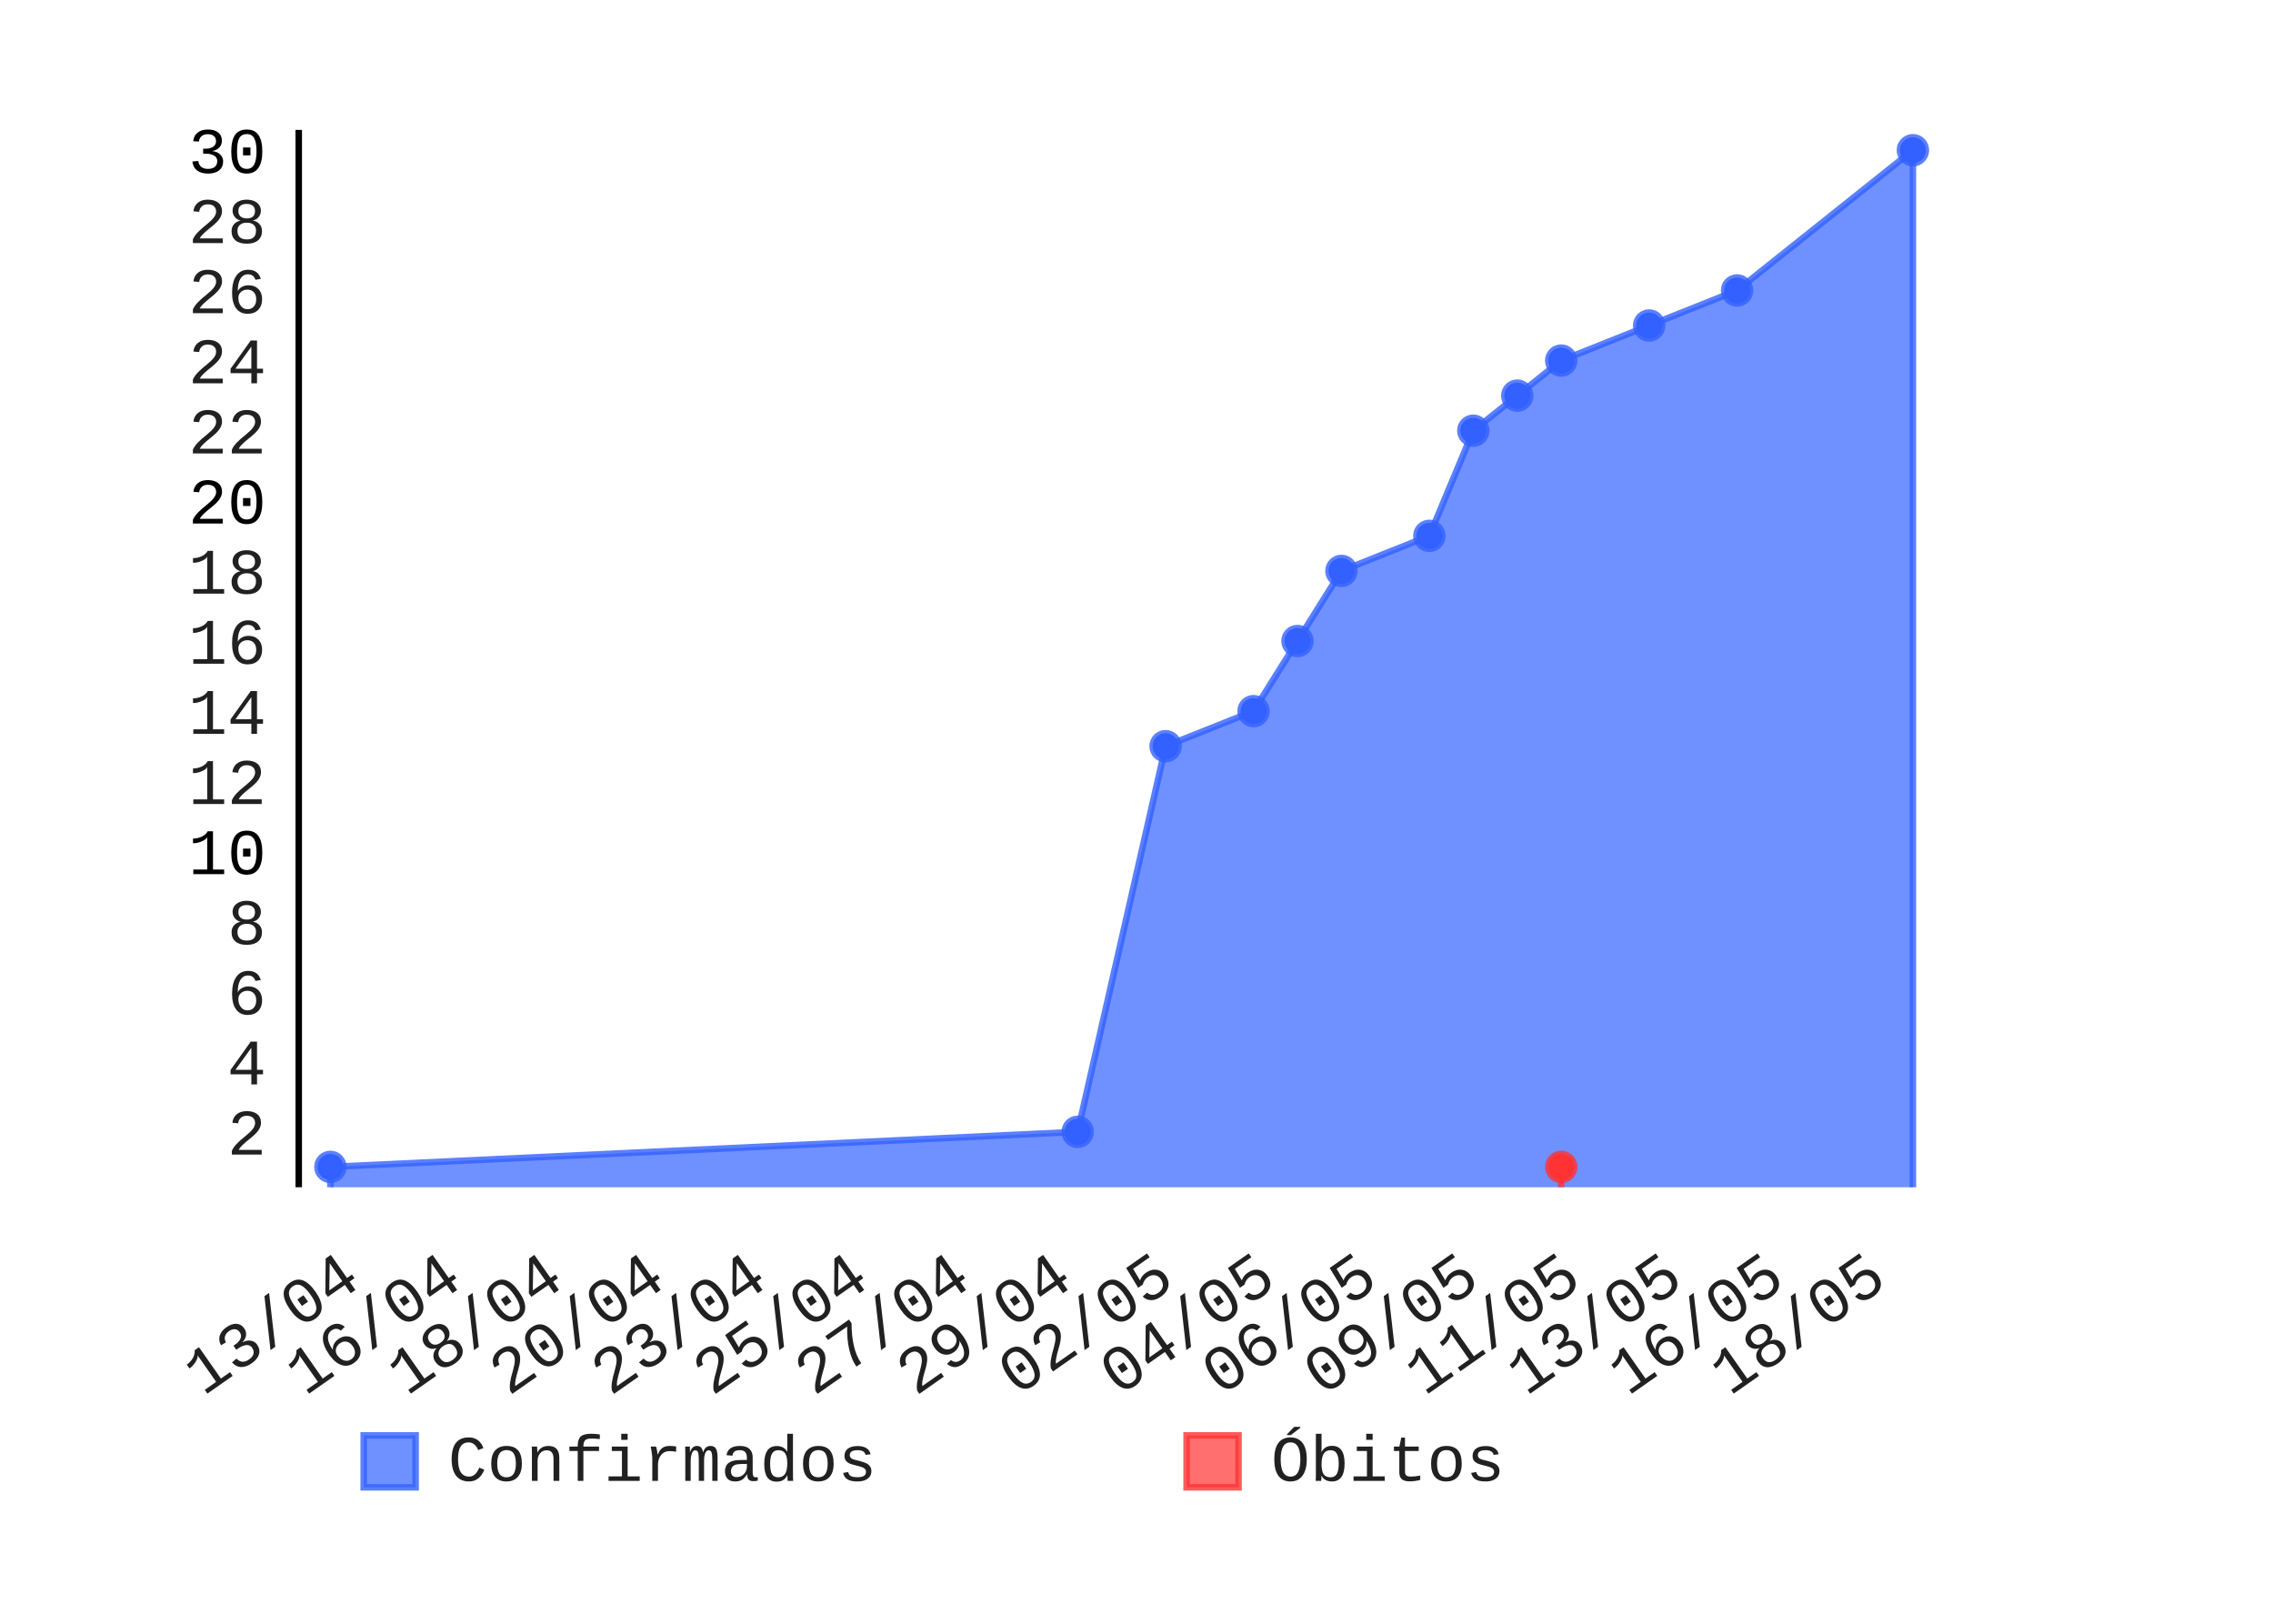
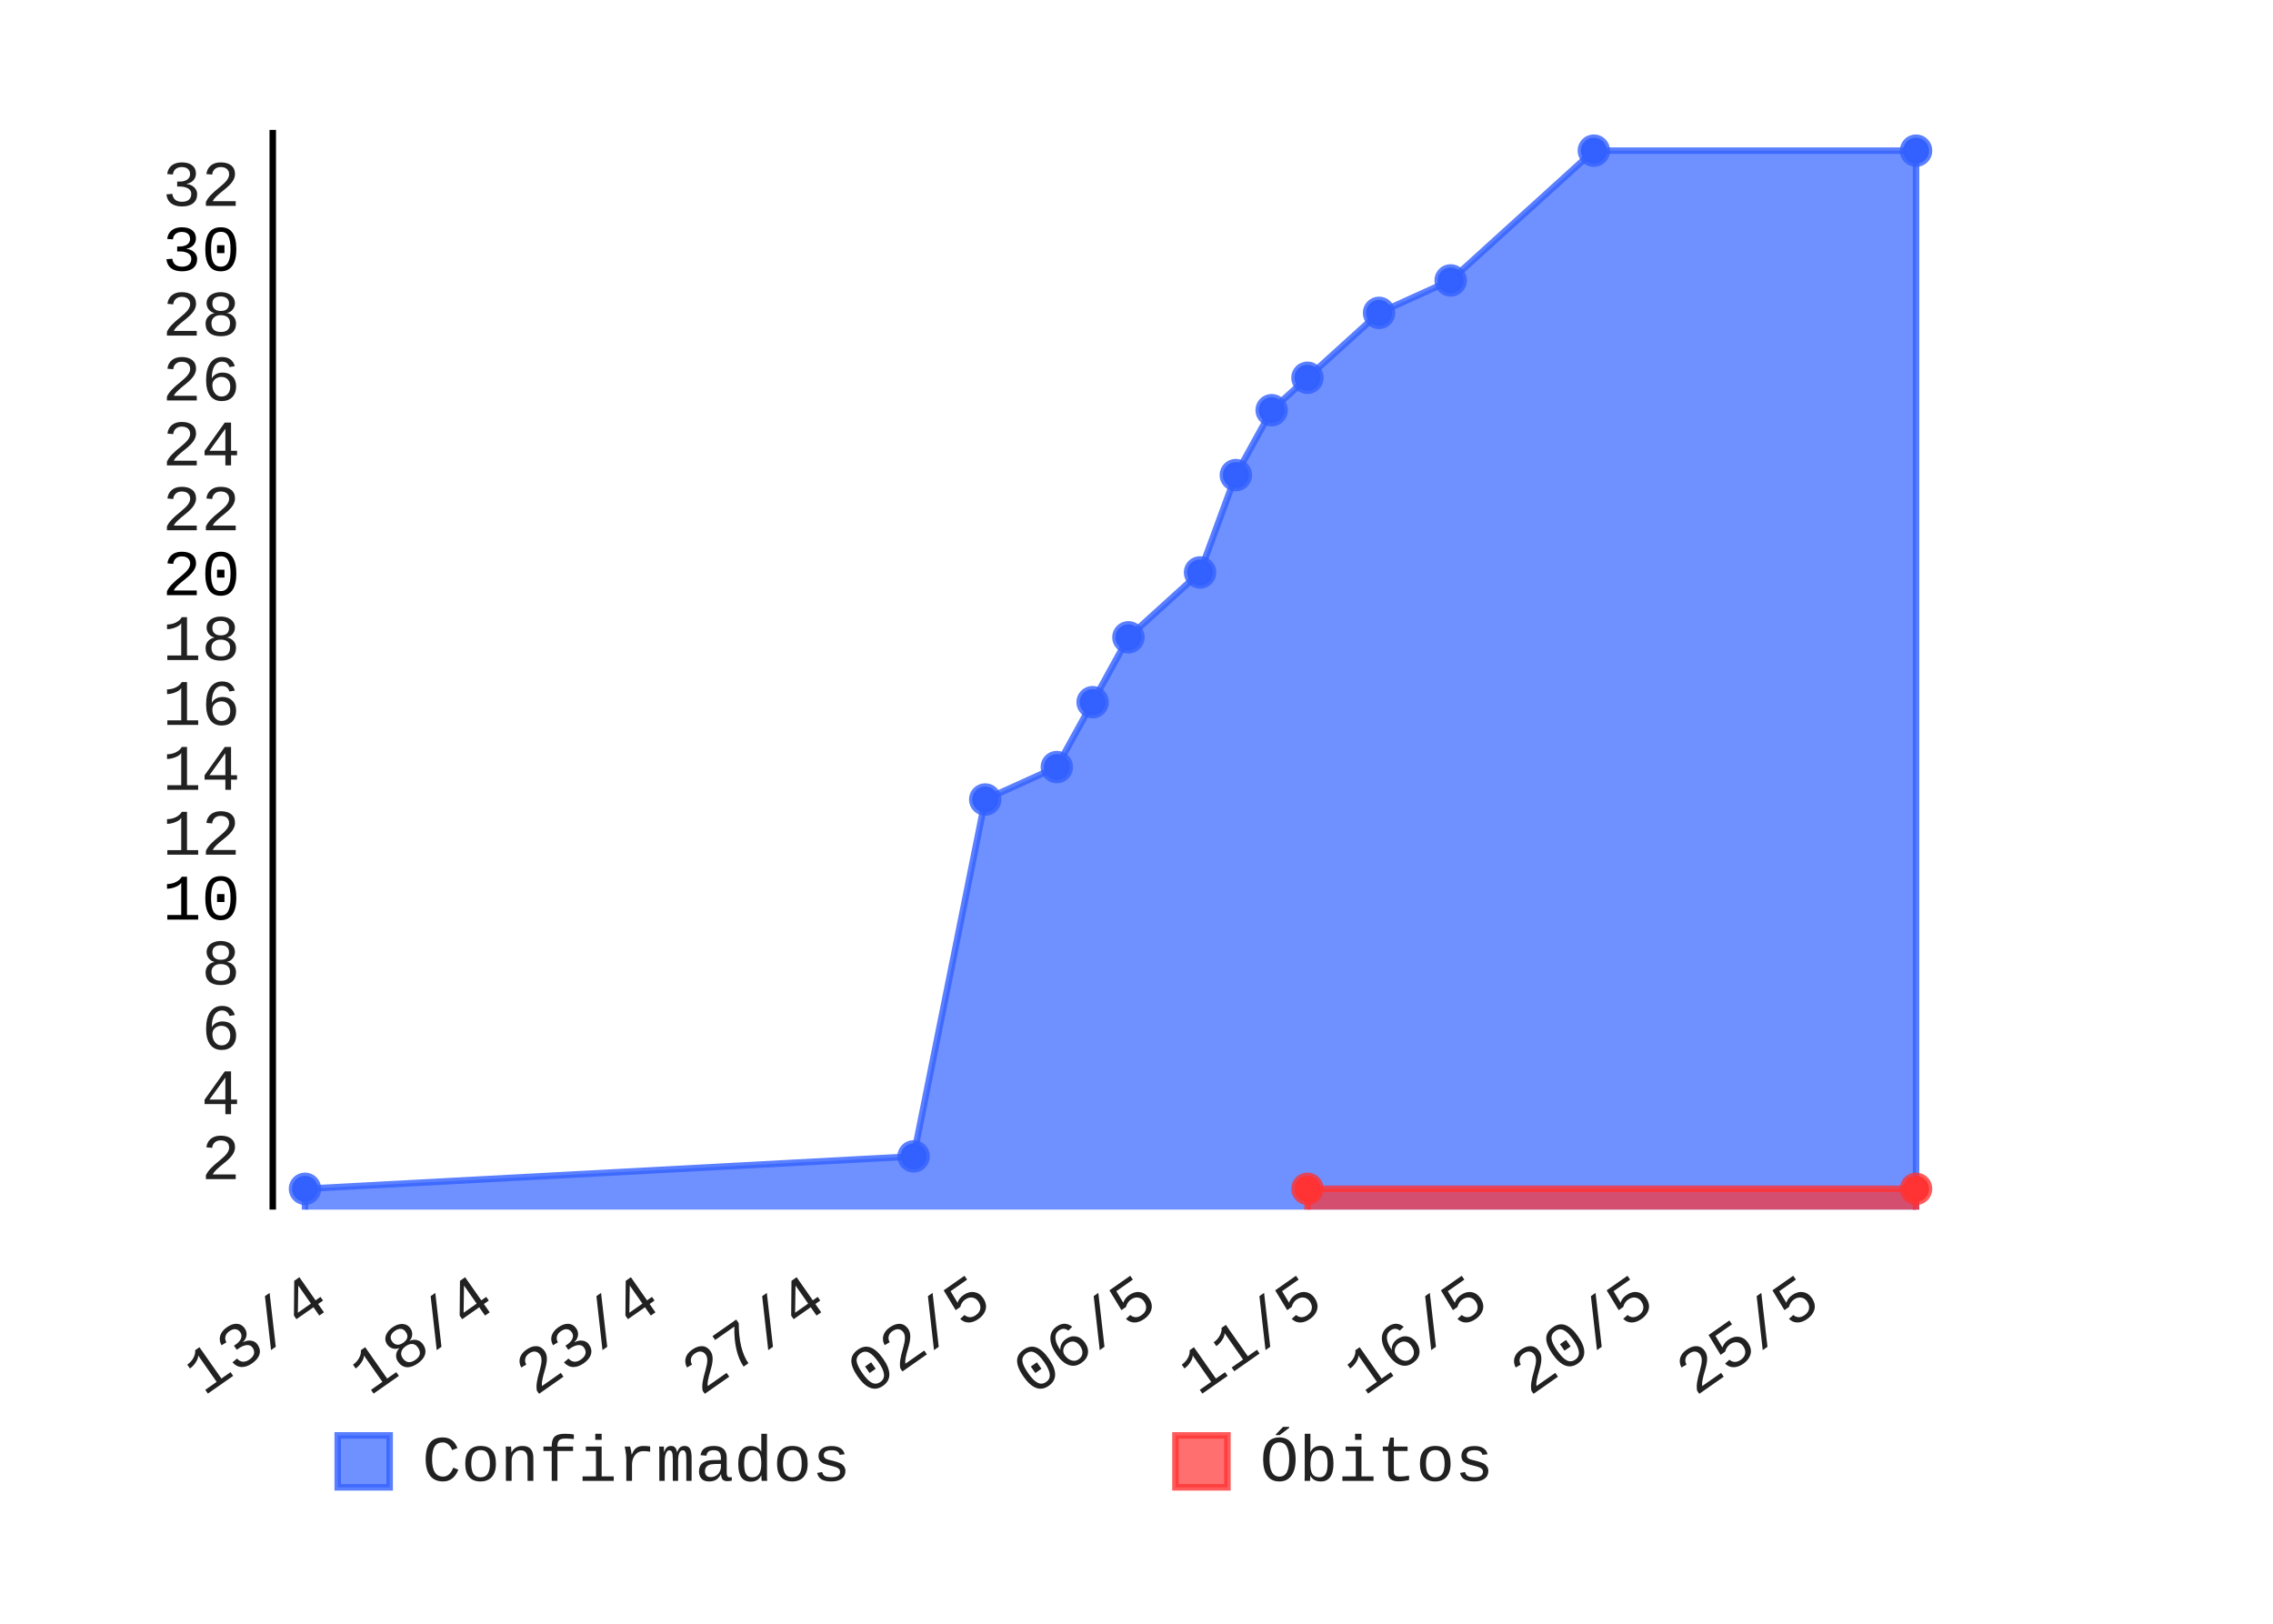
- <svg xmlns="http://www.w3.org/2000/svg" id="chart-4bf1b5f0-e7ff-45b3-91cc-f5e5efcb3e6f" class="pygal-chart" viewBox="0 0 350 250" width="350" height="250">
+ <svg xmlns="http://www.w3.org/2000/svg" id="chart-b7d7c6e9-17c5-4a25-81ac-634d85864cbe" class="pygal-chart" viewBox="0 0 350 250" width="350" height="250">
  <defs>
-     <style type="text/css">#chart-4bf1b5f0-e7ff-45b3-91cc-f5e5efcb3e6f{-webkit-user-select:none;-webkit-font-smoothing:antialiased;font-family:Consolas,"Liberation Mono",Menlo,Courier,monospace}#chart-4bf1b5f0-e7ff-45b3-91cc-f5e5efcb3e6f .title{font-family:Consolas,"Liberation Mono",Menlo,Courier,monospace;font-size:8px}#chart-4bf1b5f0-e7ff-45b3-91cc-f5e5efcb3e6f .legends .legend text{font-family:Consolas,"Liberation Mono",Menlo,Courier,monospace;font-size:10px}#chart-4bf1b5f0-e7ff-45b3-91cc-f5e5efcb3e6f .axis text{font-family:Consolas,"Liberation Mono",Menlo,Courier,monospace;font-size:10px}#chart-4bf1b5f0-e7ff-45b3-91cc-f5e5efcb3e6f .axis text.major{font-family:Consolas,"Liberation Mono",Menlo,Courier,monospace;font-size:10px}#chart-4bf1b5f0-e7ff-45b3-91cc-f5e5efcb3e6f .text-overlay text.value{font-family:Consolas,"Liberation Mono",Menlo,Courier,monospace;font-size:16px}#chart-4bf1b5f0-e7ff-45b3-91cc-f5e5efcb3e6f .text-overlay text.label{font-family:Consolas,"Liberation Mono",Menlo,Courier,monospace;font-size:10px}#chart-4bf1b5f0-e7ff-45b3-91cc-f5e5efcb3e6f .tooltip{font-family:Consolas,"Liberation Mono",Menlo,Courier,monospace;font-size:12px}#chart-4bf1b5f0-e7ff-45b3-91cc-f5e5efcb3e6f text.no_data{font-family:Consolas,"Liberation Mono",Menlo,Courier,monospace;font-size:64px}
- #chart-4bf1b5f0-e7ff-45b3-91cc-f5e5efcb3e6f{background-color:transparent}#chart-4bf1b5f0-e7ff-45b3-91cc-f5e5efcb3e6f path,#chart-4bf1b5f0-e7ff-45b3-91cc-f5e5efcb3e6f line,#chart-4bf1b5f0-e7ff-45b3-91cc-f5e5efcb3e6f rect,#chart-4bf1b5f0-e7ff-45b3-91cc-f5e5efcb3e6f circle{-webkit-transition:150ms;-moz-transition:150ms;transition:150ms}#chart-4bf1b5f0-e7ff-45b3-91cc-f5e5efcb3e6f .graph &gt; .background{fill:transparent}#chart-4bf1b5f0-e7ff-45b3-91cc-f5e5efcb3e6f .plot &gt; .background{fill:rgba(255,255,255,1)}#chart-4bf1b5f0-e7ff-45b3-91cc-f5e5efcb3e6f .graph{fill:rgba(0,0,0,.87)}#chart-4bf1b5f0-e7ff-45b3-91cc-f5e5efcb3e6f text.no_data{fill:rgba(0,0,0,1)}#chart-4bf1b5f0-e7ff-45b3-91cc-f5e5efcb3e6f .title{fill:rgba(0,0,0,1)}#chart-4bf1b5f0-e7ff-45b3-91cc-f5e5efcb3e6f .legends .legend text{fill:rgba(0,0,0,.87)}#chart-4bf1b5f0-e7ff-45b3-91cc-f5e5efcb3e6f .legends .legend:hover text{fill:rgba(0,0,0,1)}#chart-4bf1b5f0-e7ff-45b3-91cc-f5e5efcb3e6f .axis .line{stroke:rgba(0,0,0,1)}#chart-4bf1b5f0-e7ff-45b3-91cc-f5e5efcb3e6f .axis .guide.line{stroke:rgba(0,0,0,.54)}#chart-4bf1b5f0-e7ff-45b3-91cc-f5e5efcb3e6f .axis .major.line{stroke:rgba(0,0,0,.87)}#chart-4bf1b5f0-e7ff-45b3-91cc-f5e5efcb3e6f .axis text.major{fill:rgba(0,0,0,1)}#chart-4bf1b5f0-e7ff-45b3-91cc-f5e5efcb3e6f .axis.y .guides:hover .guide.line,#chart-4bf1b5f0-e7ff-45b3-91cc-f5e5efcb3e6f .line-graph .axis.x .guides:hover .guide.line,#chart-4bf1b5f0-e7ff-45b3-91cc-f5e5efcb3e6f .stackedline-graph .axis.x .guides:hover .guide.line,#chart-4bf1b5f0-e7ff-45b3-91cc-f5e5efcb3e6f .xy-graph .axis.x .guides:hover .guide.line{stroke:rgba(0,0,0,1)}#chart-4bf1b5f0-e7ff-45b3-91cc-f5e5efcb3e6f .axis .guides:hover text{fill:rgba(0,0,0,1)}#chart-4bf1b5f0-e7ff-45b3-91cc-f5e5efcb3e6f .reactive{fill-opacity:.7;stroke-opacity:.8}#chart-4bf1b5f0-e7ff-45b3-91cc-f5e5efcb3e6f .ci{stroke:rgba(0,0,0,.87)}#chart-4bf1b5f0-e7ff-45b3-91cc-f5e5efcb3e6f .reactive.active,#chart-4bf1b5f0-e7ff-45b3-91cc-f5e5efcb3e6f .active .reactive{fill-opacity:.8;stroke-opacity:.9;stroke-width:4}#chart-4bf1b5f0-e7ff-45b3-91cc-f5e5efcb3e6f .ci .reactive.active{stroke-width:1.5}#chart-4bf1b5f0-e7ff-45b3-91cc-f5e5efcb3e6f .series text{fill:rgba(0,0,0,1)}#chart-4bf1b5f0-e7ff-45b3-91cc-f5e5efcb3e6f .tooltip rect{fill:rgba(255,255,255,1);stroke:rgba(0,0,0,1);-webkit-transition:opacity 150ms;-moz-transition:opacity 150ms;transition:opacity 150ms}#chart-4bf1b5f0-e7ff-45b3-91cc-f5e5efcb3e6f .tooltip .label{fill:rgba(0,0,0,.87)}#chart-4bf1b5f0-e7ff-45b3-91cc-f5e5efcb3e6f .tooltip .label{fill:rgba(0,0,0,.87)}#chart-4bf1b5f0-e7ff-45b3-91cc-f5e5efcb3e6f .tooltip .legend{font-size:.8em;fill:rgba(0,0,0,.54)}#chart-4bf1b5f0-e7ff-45b3-91cc-f5e5efcb3e6f .tooltip .x_label{font-size:.6em;fill:rgba(0,0,0,1)}#chart-4bf1b5f0-e7ff-45b3-91cc-f5e5efcb3e6f .tooltip .xlink{font-size:.5em;text-decoration:underline}#chart-4bf1b5f0-e7ff-45b3-91cc-f5e5efcb3e6f .tooltip .value{font-size:1.5em}#chart-4bf1b5f0-e7ff-45b3-91cc-f5e5efcb3e6f .bound{font-size:.5em}#chart-4bf1b5f0-e7ff-45b3-91cc-f5e5efcb3e6f .max-value{font-size:.75em;fill:rgba(0,0,0,.54)}#chart-4bf1b5f0-e7ff-45b3-91cc-f5e5efcb3e6f .map-element{fill:rgba(255,255,255,1);stroke:rgba(0,0,0,.54) !important}#chart-4bf1b5f0-e7ff-45b3-91cc-f5e5efcb3e6f .map-element .reactive{fill-opacity:inherit;stroke-opacity:inherit}#chart-4bf1b5f0-e7ff-45b3-91cc-f5e5efcb3e6f .color-0,#chart-4bf1b5f0-e7ff-45b3-91cc-f5e5efcb3e6f .color-0 a:visited{stroke:#3361FF;fill:#3361FF}#chart-4bf1b5f0-e7ff-45b3-91cc-f5e5efcb3e6f .color-1,#chart-4bf1b5f0-e7ff-45b3-91cc-f5e5efcb3e6f .color-1 a:visited{stroke:#FF3333;fill:#FF3333}#chart-4bf1b5f0-e7ff-45b3-91cc-f5e5efcb3e6f .text-overlay .color-0 text{fill:black}#chart-4bf1b5f0-e7ff-45b3-91cc-f5e5efcb3e6f .text-overlay .color-1 text{fill:black}
- #chart-4bf1b5f0-e7ff-45b3-91cc-f5e5efcb3e6f text.no_data{text-anchor:middle}#chart-4bf1b5f0-e7ff-45b3-91cc-f5e5efcb3e6f .guide.line{fill:none}#chart-4bf1b5f0-e7ff-45b3-91cc-f5e5efcb3e6f .centered{text-anchor:middle}#chart-4bf1b5f0-e7ff-45b3-91cc-f5e5efcb3e6f .title{text-anchor:middle}#chart-4bf1b5f0-e7ff-45b3-91cc-f5e5efcb3e6f .legends .legend text{fill-opacity:1}#chart-4bf1b5f0-e7ff-45b3-91cc-f5e5efcb3e6f .axis.x text{text-anchor:middle}#chart-4bf1b5f0-e7ff-45b3-91cc-f5e5efcb3e6f .axis.x:not(.web) text[transform]{text-anchor:start}#chart-4bf1b5f0-e7ff-45b3-91cc-f5e5efcb3e6f .axis.x:not(.web) text[transform].backwards{text-anchor:end}#chart-4bf1b5f0-e7ff-45b3-91cc-f5e5efcb3e6f .axis.y text{text-anchor:end}#chart-4bf1b5f0-e7ff-45b3-91cc-f5e5efcb3e6f .axis.y text[transform].backwards{text-anchor:start}#chart-4bf1b5f0-e7ff-45b3-91cc-f5e5efcb3e6f .axis.y2 text{text-anchor:start}#chart-4bf1b5f0-e7ff-45b3-91cc-f5e5efcb3e6f .axis.y2 text[transform].backwards{text-anchor:end}#chart-4bf1b5f0-e7ff-45b3-91cc-f5e5efcb3e6f .axis .guide.line{stroke-dasharray:4,4}#chart-4bf1b5f0-e7ff-45b3-91cc-f5e5efcb3e6f .axis .major.guide.line{stroke-dasharray:6,6}#chart-4bf1b5f0-e7ff-45b3-91cc-f5e5efcb3e6f .horizontal .axis.y .guide.line,#chart-4bf1b5f0-e7ff-45b3-91cc-f5e5efcb3e6f .horizontal .axis.y2 .guide.line,#chart-4bf1b5f0-e7ff-45b3-91cc-f5e5efcb3e6f .vertical .axis.x .guide.line{opacity:0}#chart-4bf1b5f0-e7ff-45b3-91cc-f5e5efcb3e6f .horizontal .axis.always_show .guide.line,#chart-4bf1b5f0-e7ff-45b3-91cc-f5e5efcb3e6f .vertical .axis.always_show .guide.line{opacity:1 !important}#chart-4bf1b5f0-e7ff-45b3-91cc-f5e5efcb3e6f .axis.y .guides:hover .guide.line,#chart-4bf1b5f0-e7ff-45b3-91cc-f5e5efcb3e6f .axis.y2 .guides:hover .guide.line,#chart-4bf1b5f0-e7ff-45b3-91cc-f5e5efcb3e6f .axis.x .guides:hover .guide.line{opacity:1}#chart-4bf1b5f0-e7ff-45b3-91cc-f5e5efcb3e6f .axis .guides:hover text{opacity:1}#chart-4bf1b5f0-e7ff-45b3-91cc-f5e5efcb3e6f .nofill{fill:none}#chart-4bf1b5f0-e7ff-45b3-91cc-f5e5efcb3e6f .subtle-fill{fill-opacity:.2}#chart-4bf1b5f0-e7ff-45b3-91cc-f5e5efcb3e6f .dot{stroke-width:1px;fill-opacity:1}#chart-4bf1b5f0-e7ff-45b3-91cc-f5e5efcb3e6f .dot.active{stroke-width:5px}#chart-4bf1b5f0-e7ff-45b3-91cc-f5e5efcb3e6f .dot.negative{fill:transparent}#chart-4bf1b5f0-e7ff-45b3-91cc-f5e5efcb3e6f text,#chart-4bf1b5f0-e7ff-45b3-91cc-f5e5efcb3e6f tspan{stroke:none !important}#chart-4bf1b5f0-e7ff-45b3-91cc-f5e5efcb3e6f .series text.active{opacity:1}#chart-4bf1b5f0-e7ff-45b3-91cc-f5e5efcb3e6f .tooltip rect{fill-opacity:.95;stroke-width:.5}#chart-4bf1b5f0-e7ff-45b3-91cc-f5e5efcb3e6f .tooltip text{fill-opacity:1}#chart-4bf1b5f0-e7ff-45b3-91cc-f5e5efcb3e6f .showable{visibility:hidden}#chart-4bf1b5f0-e7ff-45b3-91cc-f5e5efcb3e6f .showable.shown{visibility:visible}#chart-4bf1b5f0-e7ff-45b3-91cc-f5e5efcb3e6f .gauge-background{fill:rgba(229,229,229,1);stroke:none}#chart-4bf1b5f0-e7ff-45b3-91cc-f5e5efcb3e6f .bg-lines{stroke:transparent;stroke-width:2px}</style>
+     <style type="text/css">#chart-b7d7c6e9-17c5-4a25-81ac-634d85864cbe{-webkit-user-select:none;-webkit-font-smoothing:antialiased;font-family:Consolas,"Liberation Mono",Menlo,Courier,monospace}#chart-b7d7c6e9-17c5-4a25-81ac-634d85864cbe .title{font-family:Consolas,"Liberation Mono",Menlo,Courier,monospace;font-size:8px}#chart-b7d7c6e9-17c5-4a25-81ac-634d85864cbe .legends .legend text{font-family:Consolas,"Liberation Mono",Menlo,Courier,monospace;font-size:10px}#chart-b7d7c6e9-17c5-4a25-81ac-634d85864cbe .axis text{font-family:Consolas,"Liberation Mono",Menlo,Courier,monospace;font-size:10px}#chart-b7d7c6e9-17c5-4a25-81ac-634d85864cbe .axis text.major{font-family:Consolas,"Liberation Mono",Menlo,Courier,monospace;font-size:10px}#chart-b7d7c6e9-17c5-4a25-81ac-634d85864cbe .text-overlay text.value{font-family:Consolas,"Liberation Mono",Menlo,Courier,monospace;font-size:16px}#chart-b7d7c6e9-17c5-4a25-81ac-634d85864cbe .text-overlay text.label{font-family:Consolas,"Liberation Mono",Menlo,Courier,monospace;font-size:10px}#chart-b7d7c6e9-17c5-4a25-81ac-634d85864cbe .tooltip{font-family:Consolas,"Liberation Mono",Menlo,Courier,monospace;font-size:12px}#chart-b7d7c6e9-17c5-4a25-81ac-634d85864cbe text.no_data{font-family:Consolas,"Liberation Mono",Menlo,Courier,monospace;font-size:64px}
+ #chart-b7d7c6e9-17c5-4a25-81ac-634d85864cbe{background-color:transparent}#chart-b7d7c6e9-17c5-4a25-81ac-634d85864cbe path,#chart-b7d7c6e9-17c5-4a25-81ac-634d85864cbe line,#chart-b7d7c6e9-17c5-4a25-81ac-634d85864cbe rect,#chart-b7d7c6e9-17c5-4a25-81ac-634d85864cbe circle{-webkit-transition:150ms;-moz-transition:150ms;transition:150ms}#chart-b7d7c6e9-17c5-4a25-81ac-634d85864cbe .graph &gt; .background{fill:transparent}#chart-b7d7c6e9-17c5-4a25-81ac-634d85864cbe .plot &gt; .background{fill:rgba(255,255,255,1)}#chart-b7d7c6e9-17c5-4a25-81ac-634d85864cbe .graph{fill:rgba(0,0,0,.87)}#chart-b7d7c6e9-17c5-4a25-81ac-634d85864cbe text.no_data{fill:rgba(0,0,0,1)}#chart-b7d7c6e9-17c5-4a25-81ac-634d85864cbe .title{fill:rgba(0,0,0,1)}#chart-b7d7c6e9-17c5-4a25-81ac-634d85864cbe .legends .legend text{fill:rgba(0,0,0,.87)}#chart-b7d7c6e9-17c5-4a25-81ac-634d85864cbe .legends .legend:hover text{fill:rgba(0,0,0,1)}#chart-b7d7c6e9-17c5-4a25-81ac-634d85864cbe .axis .line{stroke:rgba(0,0,0,1)}#chart-b7d7c6e9-17c5-4a25-81ac-634d85864cbe .axis .guide.line{stroke:rgba(0,0,0,.54)}#chart-b7d7c6e9-17c5-4a25-81ac-634d85864cbe .axis .major.line{stroke:rgba(0,0,0,.87)}#chart-b7d7c6e9-17c5-4a25-81ac-634d85864cbe .axis text.major{fill:rgba(0,0,0,1)}#chart-b7d7c6e9-17c5-4a25-81ac-634d85864cbe .axis.y .guides:hover .guide.line,#chart-b7d7c6e9-17c5-4a25-81ac-634d85864cbe .line-graph .axis.x .guides:hover .guide.line,#chart-b7d7c6e9-17c5-4a25-81ac-634d85864cbe .stackedline-graph .axis.x .guides:hover .guide.line,#chart-b7d7c6e9-17c5-4a25-81ac-634d85864cbe .xy-graph .axis.x .guides:hover .guide.line{stroke:rgba(0,0,0,1)}#chart-b7d7c6e9-17c5-4a25-81ac-634d85864cbe .axis .guides:hover text{fill:rgba(0,0,0,1)}#chart-b7d7c6e9-17c5-4a25-81ac-634d85864cbe .reactive{fill-opacity:.7;stroke-opacity:.8}#chart-b7d7c6e9-17c5-4a25-81ac-634d85864cbe .ci{stroke:rgba(0,0,0,.87)}#chart-b7d7c6e9-17c5-4a25-81ac-634d85864cbe .reactive.active,#chart-b7d7c6e9-17c5-4a25-81ac-634d85864cbe .active .reactive{fill-opacity:.8;stroke-opacity:.9;stroke-width:4}#chart-b7d7c6e9-17c5-4a25-81ac-634d85864cbe .ci .reactive.active{stroke-width:1.5}#chart-b7d7c6e9-17c5-4a25-81ac-634d85864cbe .series text{fill:rgba(0,0,0,1)}#chart-b7d7c6e9-17c5-4a25-81ac-634d85864cbe .tooltip rect{fill:rgba(255,255,255,1);stroke:rgba(0,0,0,1);-webkit-transition:opacity 150ms;-moz-transition:opacity 150ms;transition:opacity 150ms}#chart-b7d7c6e9-17c5-4a25-81ac-634d85864cbe .tooltip .label{fill:rgba(0,0,0,.87)}#chart-b7d7c6e9-17c5-4a25-81ac-634d85864cbe .tooltip .label{fill:rgba(0,0,0,.87)}#chart-b7d7c6e9-17c5-4a25-81ac-634d85864cbe .tooltip .legend{font-size:.8em;fill:rgba(0,0,0,.54)}#chart-b7d7c6e9-17c5-4a25-81ac-634d85864cbe .tooltip .x_label{font-size:.6em;fill:rgba(0,0,0,1)}#chart-b7d7c6e9-17c5-4a25-81ac-634d85864cbe .tooltip .xlink{font-size:.5em;text-decoration:underline}#chart-b7d7c6e9-17c5-4a25-81ac-634d85864cbe .tooltip .value{font-size:1.5em}#chart-b7d7c6e9-17c5-4a25-81ac-634d85864cbe .bound{font-size:.5em}#chart-b7d7c6e9-17c5-4a25-81ac-634d85864cbe .max-value{font-size:.75em;fill:rgba(0,0,0,.54)}#chart-b7d7c6e9-17c5-4a25-81ac-634d85864cbe .map-element{fill:rgba(255,255,255,1);stroke:rgba(0,0,0,.54) !important}#chart-b7d7c6e9-17c5-4a25-81ac-634d85864cbe .map-element .reactive{fill-opacity:inherit;stroke-opacity:inherit}#chart-b7d7c6e9-17c5-4a25-81ac-634d85864cbe .color-0,#chart-b7d7c6e9-17c5-4a25-81ac-634d85864cbe .color-0 a:visited{stroke:#3361FF;fill:#3361FF}#chart-b7d7c6e9-17c5-4a25-81ac-634d85864cbe .color-1,#chart-b7d7c6e9-17c5-4a25-81ac-634d85864cbe .color-1 a:visited{stroke:#FF3333;fill:#FF3333}#chart-b7d7c6e9-17c5-4a25-81ac-634d85864cbe .text-overlay .color-0 text{fill:black}#chart-b7d7c6e9-17c5-4a25-81ac-634d85864cbe .text-overlay .color-1 text{fill:black}
+ #chart-b7d7c6e9-17c5-4a25-81ac-634d85864cbe text.no_data{text-anchor:middle}#chart-b7d7c6e9-17c5-4a25-81ac-634d85864cbe .guide.line{fill:none}#chart-b7d7c6e9-17c5-4a25-81ac-634d85864cbe .centered{text-anchor:middle}#chart-b7d7c6e9-17c5-4a25-81ac-634d85864cbe .title{text-anchor:middle}#chart-b7d7c6e9-17c5-4a25-81ac-634d85864cbe .legends .legend text{fill-opacity:1}#chart-b7d7c6e9-17c5-4a25-81ac-634d85864cbe .axis.x text{text-anchor:middle}#chart-b7d7c6e9-17c5-4a25-81ac-634d85864cbe .axis.x:not(.web) text[transform]{text-anchor:start}#chart-b7d7c6e9-17c5-4a25-81ac-634d85864cbe .axis.x:not(.web) text[transform].backwards{text-anchor:end}#chart-b7d7c6e9-17c5-4a25-81ac-634d85864cbe .axis.y text{text-anchor:end}#chart-b7d7c6e9-17c5-4a25-81ac-634d85864cbe .axis.y text[transform].backwards{text-anchor:start}#chart-b7d7c6e9-17c5-4a25-81ac-634d85864cbe .axis.y2 text{text-anchor:start}#chart-b7d7c6e9-17c5-4a25-81ac-634d85864cbe .axis.y2 text[transform].backwards{text-anchor:end}#chart-b7d7c6e9-17c5-4a25-81ac-634d85864cbe .axis .guide.line{stroke-dasharray:4,4}#chart-b7d7c6e9-17c5-4a25-81ac-634d85864cbe .axis .major.guide.line{stroke-dasharray:6,6}#chart-b7d7c6e9-17c5-4a25-81ac-634d85864cbe .horizontal .axis.y .guide.line,#chart-b7d7c6e9-17c5-4a25-81ac-634d85864cbe .horizontal .axis.y2 .guide.line,#chart-b7d7c6e9-17c5-4a25-81ac-634d85864cbe .vertical .axis.x .guide.line{opacity:0}#chart-b7d7c6e9-17c5-4a25-81ac-634d85864cbe .horizontal .axis.always_show .guide.line,#chart-b7d7c6e9-17c5-4a25-81ac-634d85864cbe .vertical .axis.always_show .guide.line{opacity:1 !important}#chart-b7d7c6e9-17c5-4a25-81ac-634d85864cbe .axis.y .guides:hover .guide.line,#chart-b7d7c6e9-17c5-4a25-81ac-634d85864cbe .axis.y2 .guides:hover .guide.line,#chart-b7d7c6e9-17c5-4a25-81ac-634d85864cbe .axis.x .guides:hover .guide.line{opacity:1}#chart-b7d7c6e9-17c5-4a25-81ac-634d85864cbe .axis .guides:hover text{opacity:1}#chart-b7d7c6e9-17c5-4a25-81ac-634d85864cbe .nofill{fill:none}#chart-b7d7c6e9-17c5-4a25-81ac-634d85864cbe .subtle-fill{fill-opacity:.2}#chart-b7d7c6e9-17c5-4a25-81ac-634d85864cbe .dot{stroke-width:1px;fill-opacity:1}#chart-b7d7c6e9-17c5-4a25-81ac-634d85864cbe .dot.active{stroke-width:5px}#chart-b7d7c6e9-17c5-4a25-81ac-634d85864cbe .dot.negative{fill:transparent}#chart-b7d7c6e9-17c5-4a25-81ac-634d85864cbe text,#chart-b7d7c6e9-17c5-4a25-81ac-634d85864cbe tspan{stroke:none !important}#chart-b7d7c6e9-17c5-4a25-81ac-634d85864cbe .series text.active{opacity:1}#chart-b7d7c6e9-17c5-4a25-81ac-634d85864cbe .tooltip rect{fill-opacity:.95;stroke-width:.5}#chart-b7d7c6e9-17c5-4a25-81ac-634d85864cbe .tooltip text{fill-opacity:1}#chart-b7d7c6e9-17c5-4a25-81ac-634d85864cbe .showable{visibility:hidden}#chart-b7d7c6e9-17c5-4a25-81ac-634d85864cbe .showable.shown{visibility:visible}#chart-b7d7c6e9-17c5-4a25-81ac-634d85864cbe .gauge-background{fill:rgba(229,229,229,1);stroke:none}#chart-b7d7c6e9-17c5-4a25-81ac-634d85864cbe .bg-lines{stroke:transparent;stroke-width:2px}</style>
  </defs>
  <g class="graph datetimeline-graph vertical">
    <rect x="0" y="0" width="350" height="250" class="background" />
-     <g transform="translate(46, 20)" class="plot">
-       <rect x="0" y="0" width="253.425" height="162.793" class="background" />
+     <g transform="translate(42, 20)" class="plot">
+       <rect x="0" y="0" width="258.0" height="166.234" class="background" />
      <g class="axis y">
        <g class="guides">
-           <text x="-5" y="157.764" class="">2</text>
+           <text x="-5" y="161.542" class="">2</text>
        </g>
        <g class="guides">
-           <text x="-5" y="146.969" class="">4</text>
+           <text x="-5" y="151.552" class="">4</text>
        </g>
        <g class="guides">
-           <text x="-5" y="136.174" class="">6</text>
+           <text x="-5" y="141.562" class="">6</text>
        </g>
        <g class="guides">
-           <text x="-5" y="125.379" class="">8</text>
+           <text x="-5" y="131.572" class="">8</text>
        </g>
        <g class="guides">
-           <text x="-5" y="114.583" class="major">10</text>
+           <text x="-5" y="121.582" class="major">10</text>
        </g>
        <g class="guides">
-           <text x="-5" y="103.788" class="">12</text>
+           <text x="-5" y="111.592" class="">12</text>
        </g>
        <g class="guides">
-           <text x="-5" y="92.993" class="">14</text>
+           <text x="-5" y="101.602" class="">14</text>
        </g>
        <g class="guides">
-           <text x="-5" y="82.198" class="">16</text>
+           <text x="-5" y="91.612" class="">16</text>
        </g>
        <g class="guides">
-           <text x="-5" y="71.402" class="">18</text>
+           <text x="-5" y="81.622" class="">18</text>
        </g>
        <g class="guides">
-           <text x="-5" y="60.607" class="major">20</text>
+           <text x="-5" y="71.632" class="major">20</text>
        </g>
        <g class="guides">
-           <text x="-5" y="49.812" class="">22</text>
+           <text x="-5" y="61.642" class="">22</text>
        </g>
        <g class="guides">
-           <text x="-5" y="39.016" class="">24</text>
+           <text x="-5" y="51.652" class="">24</text>
        </g>
        <g class="guides">
-           <text x="-5" y="28.221" class="">26</text>
+           <text x="-5" y="41.662" class="">26</text>
        </g>
        <g class="guides">
-           <text x="-5" y="17.426" class="">28</text>
+           <text x="-5" y="31.672" class="">28</text>
        </g>
        <g class="guides">
-           <text x="-5" y="6.631" class="major">30</text>
+           <text x="-5" y="21.682" class="major">30</text>
+         </g>
+         <g class="guides">
+           <text x="-5" y="11.692" class="">32</text>
        </g>
      </g>
      <g class="axis x">
-         <path d="M0 0 v162.793" class="line" />
+         <path d="M0 0 v166.234" class="line" />
        <g class="guides">
-           <path d="M9.888 0 v162.793" class="guide line" />
-           <text x="9.888" y="177.793" class="backwards" transform="rotate(325 9.887523 177.7927)">13/04</text>
+           <path d="M9.045 0 v166.234" class="guide line" />
+           <text x="9.045" y="181.234" class="backwards" transform="rotate(325 9.045109 181.2342)">13/4</text>
        </g>
        <g class="guides">
-           <path d="M25.556 0 v162.793" class="guide line" />
-           <text x="25.556" y="177.793" class="backwards" transform="rotate(325 25.55614 177.7927)">16/04</text>
+           <path d="M34.567 0 v166.234" class="guide line" />
+           <text x="34.567" y="181.234" class="backwards" transform="rotate(325 34.56743 181.2342)">18/4</text>
        </g>
        <g class="guides">
-           <path d="M41.225 0 v162.793" class="guide line" />
-           <text x="41.225" y="177.793" class="backwards" transform="rotate(325 41.22475 177.7927)">18/04</text>
+           <path d="M60.09 0 v166.234" class="guide line" />
+           <text x="60.09" y="181.234" class="backwards" transform="rotate(325 60.08974 181.2342)">23/4</text>
        </g>
        <g class="guides">
-           <path d="M56.893 0 v162.793" class="guide line" />
-           <text x="56.893" y="177.793" class="backwards" transform="rotate(325 56.89337 177.7927)">20/04</text>
+           <path d="M85.612 0 v166.234" class="guide line" />
+           <text x="85.612" y="181.234" class="backwards" transform="rotate(325 85.61206 181.2342)">27/4</text>
        </g>
        <g class="guides">
-           <path d="M72.562 0 v162.793" class="guide line" />
-           <text x="72.562" y="177.793" class="backwards" transform="rotate(325 72.56199 177.7927)">23/04</text>
+           <path d="M111.134 0 v166.234" class="guide line" />
+           <text x="111.134" y="181.234" class="backwards" transform="rotate(325 111.1344 181.2342)">02/5</text>
        </g>
        <g class="guides">
-           <path d="M88.231 0 v162.793" class="guide line" />
-           <text x="88.231" y="177.793" class="backwards" transform="rotate(325 88.2306 177.7927)">25/04</text>
+           <path d="M136.657 0 v166.234" class="guide line" />
+           <text x="136.657" y="181.234" class="backwards" transform="rotate(325 136.6567 181.2342)">06/5</text>
        </g>
        <g class="guides">
-           <path d="M103.899 0 v162.793" class="guide line" />
-           <text x="103.899" y="177.793" class="backwards" transform="rotate(325 103.8992 177.7927)">27/04</text>
+           <path d="M162.179 0 v166.234" class="guide line" />
+           <text x="162.179" y="181.234" class="backwards" transform="rotate(325 162.179 181.2342)">11/5</text>
        </g>
        <g class="guides">
-           <path d="M119.568 0 v162.793" class="guide line" />
-           <text x="119.568" y="177.793" class="backwards" transform="rotate(325 119.5678 177.7927)">29/04</text>
+           <path d="M187.701 0 v166.234" class="guide line" />
+           <text x="187.701" y="181.234" class="backwards" transform="rotate(325 187.7013 181.2342)">16/5</text>
        </g>
        <g class="guides">
-           <path d="M135.236 0 v162.793" class="guide line" />
-           <text x="135.236" y="177.793" class="backwards" transform="rotate(325 135.2364 177.7927)">02/05</text>
+           <path d="M213.224 0 v166.234" class="guide line" />
+           <text x="213.224" y="181.234" class="backwards" transform="rotate(325 213.2236 181.2342)">20/5</text>
        </g>
        <g class="guides">
-           <path d="M150.905 0 v162.793" class="guide line" />
-           <text x="150.905" y="177.793" class="backwards" transform="rotate(325 150.9051 177.7927)">04/05</text>
-         </g>
-         <g class="guides">
-           <path d="M166.574 0 v162.793" class="guide line" />
-           <text x="166.574" y="177.793" class="backwards" transform="rotate(325 166.5737 177.7927)">06/05</text>
-         </g>
-         <g class="guides">
-           <path d="M182.242 0 v162.793" class="guide line" />
-           <text x="182.242" y="177.793" class="backwards" transform="rotate(325 182.2423 177.7927)">09/05</text>
-         </g>
-         <g class="guides">
-           <path d="M197.911 0 v162.793" class="guide line" />
-           <text x="197.911" y="177.793" class="backwards" transform="rotate(325 197.9109 177.7927)">11/05</text>
-         </g>
-         <g class="guides">
-           <path d="M213.58 0 v162.793" class="guide line" />
-           <text x="213.58" y="177.793" class="backwards" transform="rotate(325 213.5795 177.7927)">13/05</text>
-         </g>
-         <g class="guides">
-           <path d="M229.248 0 v162.793" class="guide line" />
-           <text x="229.248" y="177.793" class="backwards" transform="rotate(325 229.2481 177.7927)">16/05</text>
-         </g>
-         <g class="guides">
-           <path d="M244.917 0 v162.793" class="guide line" />
-           <text x="244.917" y="177.793" class="backwards" transform="rotate(325 244.9168 177.7927)">18/05</text>
+           <path d="M238.746 0 v166.234" class="guide line" />
+           <text x="238.746" y="181.234" class="backwards" transform="rotate(325 238.746 181.2342)">25/5</text>
        </g>
      </g>
      <g class="series serie-0 color-0">
-         <path d="M4.874 162.793 L4.874 159.662 119.944 154.264 133.482 94.89 147.019 89.493 153.788 78.698 160.557 67.902 174.095 62.505 180.863 46.312 187.632 40.914 194.401 35.516 207.939 30.119 221.477 24.721 248.552 3.131 248.552 162.793" class="line reactive" />
+         <path d="M4.962 166.234 L4.962 163.037 98.679 158.042 109.705 103.097 120.731 98.102 126.244 88.112 131.756 78.122 142.782 68.132 148.295 53.147 153.808 43.157 159.321 38.162 170.346 28.172 181.372 23.177 203.423 3.197 253.038 3.197 253.038 166.234" class="line reactive" />
      </g>
      <g class="series serie-1 color-1">
-         <path d="M194.401 162.793 L194.401 159.662 194.401 162.793" class="line reactive" />
+         <path d="M159.321 166.234 L159.321 163.037 253.038 163.037 253.038 166.234" class="line reactive" />
      </g>
    </g>
    <g class="titles" />
-     <g transform="translate(46, 20)" class="plot overlay">
+     <g transform="translate(42, 20)" class="plot overlay">
      <g class="series serie-0 color-0">
        <g class="dots">
-           <circle cx="4.874" cy="159.662" r="2" class="dot reactive tooltip-trigger" />
+           <circle cx="4.962" cy="163.037" r="2" class="dot reactive tooltip-trigger" />
        </g>
        <g class="dots">
-           <circle cx="119.944" cy="154.264" r="2" class="dot reactive tooltip-trigger" />
+           <circle cx="98.679" cy="158.042" r="2" class="dot reactive tooltip-trigger" />
        </g>
        <g class="dots">
-           <circle cx="133.482" cy="94.89" r="2" class="dot reactive tooltip-trigger" />
+           <circle cx="109.705" cy="103.097" r="2" class="dot reactive tooltip-trigger" />
        </g>
        <g class="dots">
-           <circle cx="147.019" cy="89.493" r="2" class="dot reactive tooltip-trigger" />
+           <circle cx="120.731" cy="98.102" r="2" class="dot reactive tooltip-trigger" />
        </g>
        <g class="dots">
-           <circle cx="153.788" cy="78.698" r="2" class="dot reactive tooltip-trigger" />
+           <circle cx="126.244" cy="88.112" r="2" class="dot reactive tooltip-trigger" />
        </g>
        <g class="dots">
-           <circle cx="160.557" cy="67.902" r="2" class="dot reactive tooltip-trigger" />
+           <circle cx="131.756" cy="78.122" r="2" class="dot reactive tooltip-trigger" />
        </g>
        <g class="dots">
-           <circle cx="174.095" cy="62.505" r="2" class="dot reactive tooltip-trigger" />
+           <circle cx="142.782" cy="68.132" r="2" class="dot reactive tooltip-trigger" />
        </g>
        <g class="dots">
-           <circle cx="180.863" cy="46.312" r="2" class="dot reactive tooltip-trigger" />
+           <circle cx="148.295" cy="53.147" r="2" class="dot reactive tooltip-trigger" />
        </g>
        <g class="dots">
-           <circle cx="187.632" cy="40.914" r="2" class="dot reactive tooltip-trigger" />
+           <circle cx="153.808" cy="43.157" r="2" class="dot reactive tooltip-trigger" />
        </g>
        <g class="dots">
-           <circle cx="194.401" cy="35.516" r="2" class="dot reactive tooltip-trigger" />
+           <circle cx="159.321" cy="38.162" r="2" class="dot reactive tooltip-trigger" />
        </g>
        <g class="dots">
-           <circle cx="207.939" cy="30.119" r="2" class="dot reactive tooltip-trigger" />
+           <circle cx="170.346" cy="28.172" r="2" class="dot reactive tooltip-trigger" />
        </g>
        <g class="dots">
-           <circle cx="221.477" cy="24.721" r="2" class="dot reactive tooltip-trigger" />
+           <circle cx="181.372" cy="23.177" r="2" class="dot reactive tooltip-trigger" />
        </g>
        <g class="dots">
-           <circle cx="248.552" cy="3.131" r="2" class="dot reactive tooltip-trigger" />
+           <circle cx="203.423" cy="3.197" r="2" class="dot reactive tooltip-trigger" />
+         </g>
+         <g class="dots">
+           <circle cx="253.038" cy="3.197" r="2" class="dot reactive tooltip-trigger" />
        </g>
      </g>
      <g class="series serie-1 color-1">
        <g class="dots">
-           <circle cx="194.401" cy="159.662" r="2" class="dot reactive tooltip-trigger" />
+           <circle cx="159.321" cy="163.037" r="2" class="dot reactive tooltip-trigger" />
+         </g>
+         <g class="dots">
+           <circle cx="253.038" cy="163.037" r="2" class="dot reactive tooltip-trigger" />
        </g>
      </g>
    </g>
-     <g transform="translate(46, 20)" class="plot text-overlay">
+     <g transform="translate(42, 20)" class="plot text-overlay">
      <g class="series serie-0 color-0" />
      <g class="series serie-1 color-1" />
    </g>
-     <g transform="translate(46, 20)" class="plot tooltip-overlay">
+     <g transform="translate(42, 20)" class="plot tooltip-overlay">
      <g transform="translate(0 0)" style="opacity: 0" class="tooltip">
        <rect rx="10" ry="10" width="0" height="0" class="tooltip-box" />
        <g class="text" />
      </g>
    </g>
-     <g transform="translate(56, 220)" class="legends">
+     <g transform="translate(52, 220)" class="legends">
      <g id="activate-serie-0" class="legend reactive activate-serie">
        <rect x="0.0" y="1.0" width="8" height="8" class="color-0 reactive" />
        <text x="13.0" y="8.0">Confirmados</text>
      </g>
      <g id="activate-serie-1" class="legend reactive activate-serie">
-         <rect x="126.713" y="1.0" width="8" height="8" class="color-1 reactive" />
-         <text x="139.713" y="8.0">Óbitos</text>
+         <rect x="129.0" y="1.0" width="8" height="8" class="color-1 reactive" />
+         <text x="142.0" y="8.0">Óbitos</text>
      </g>
    </g>
  </g>
</svg>
